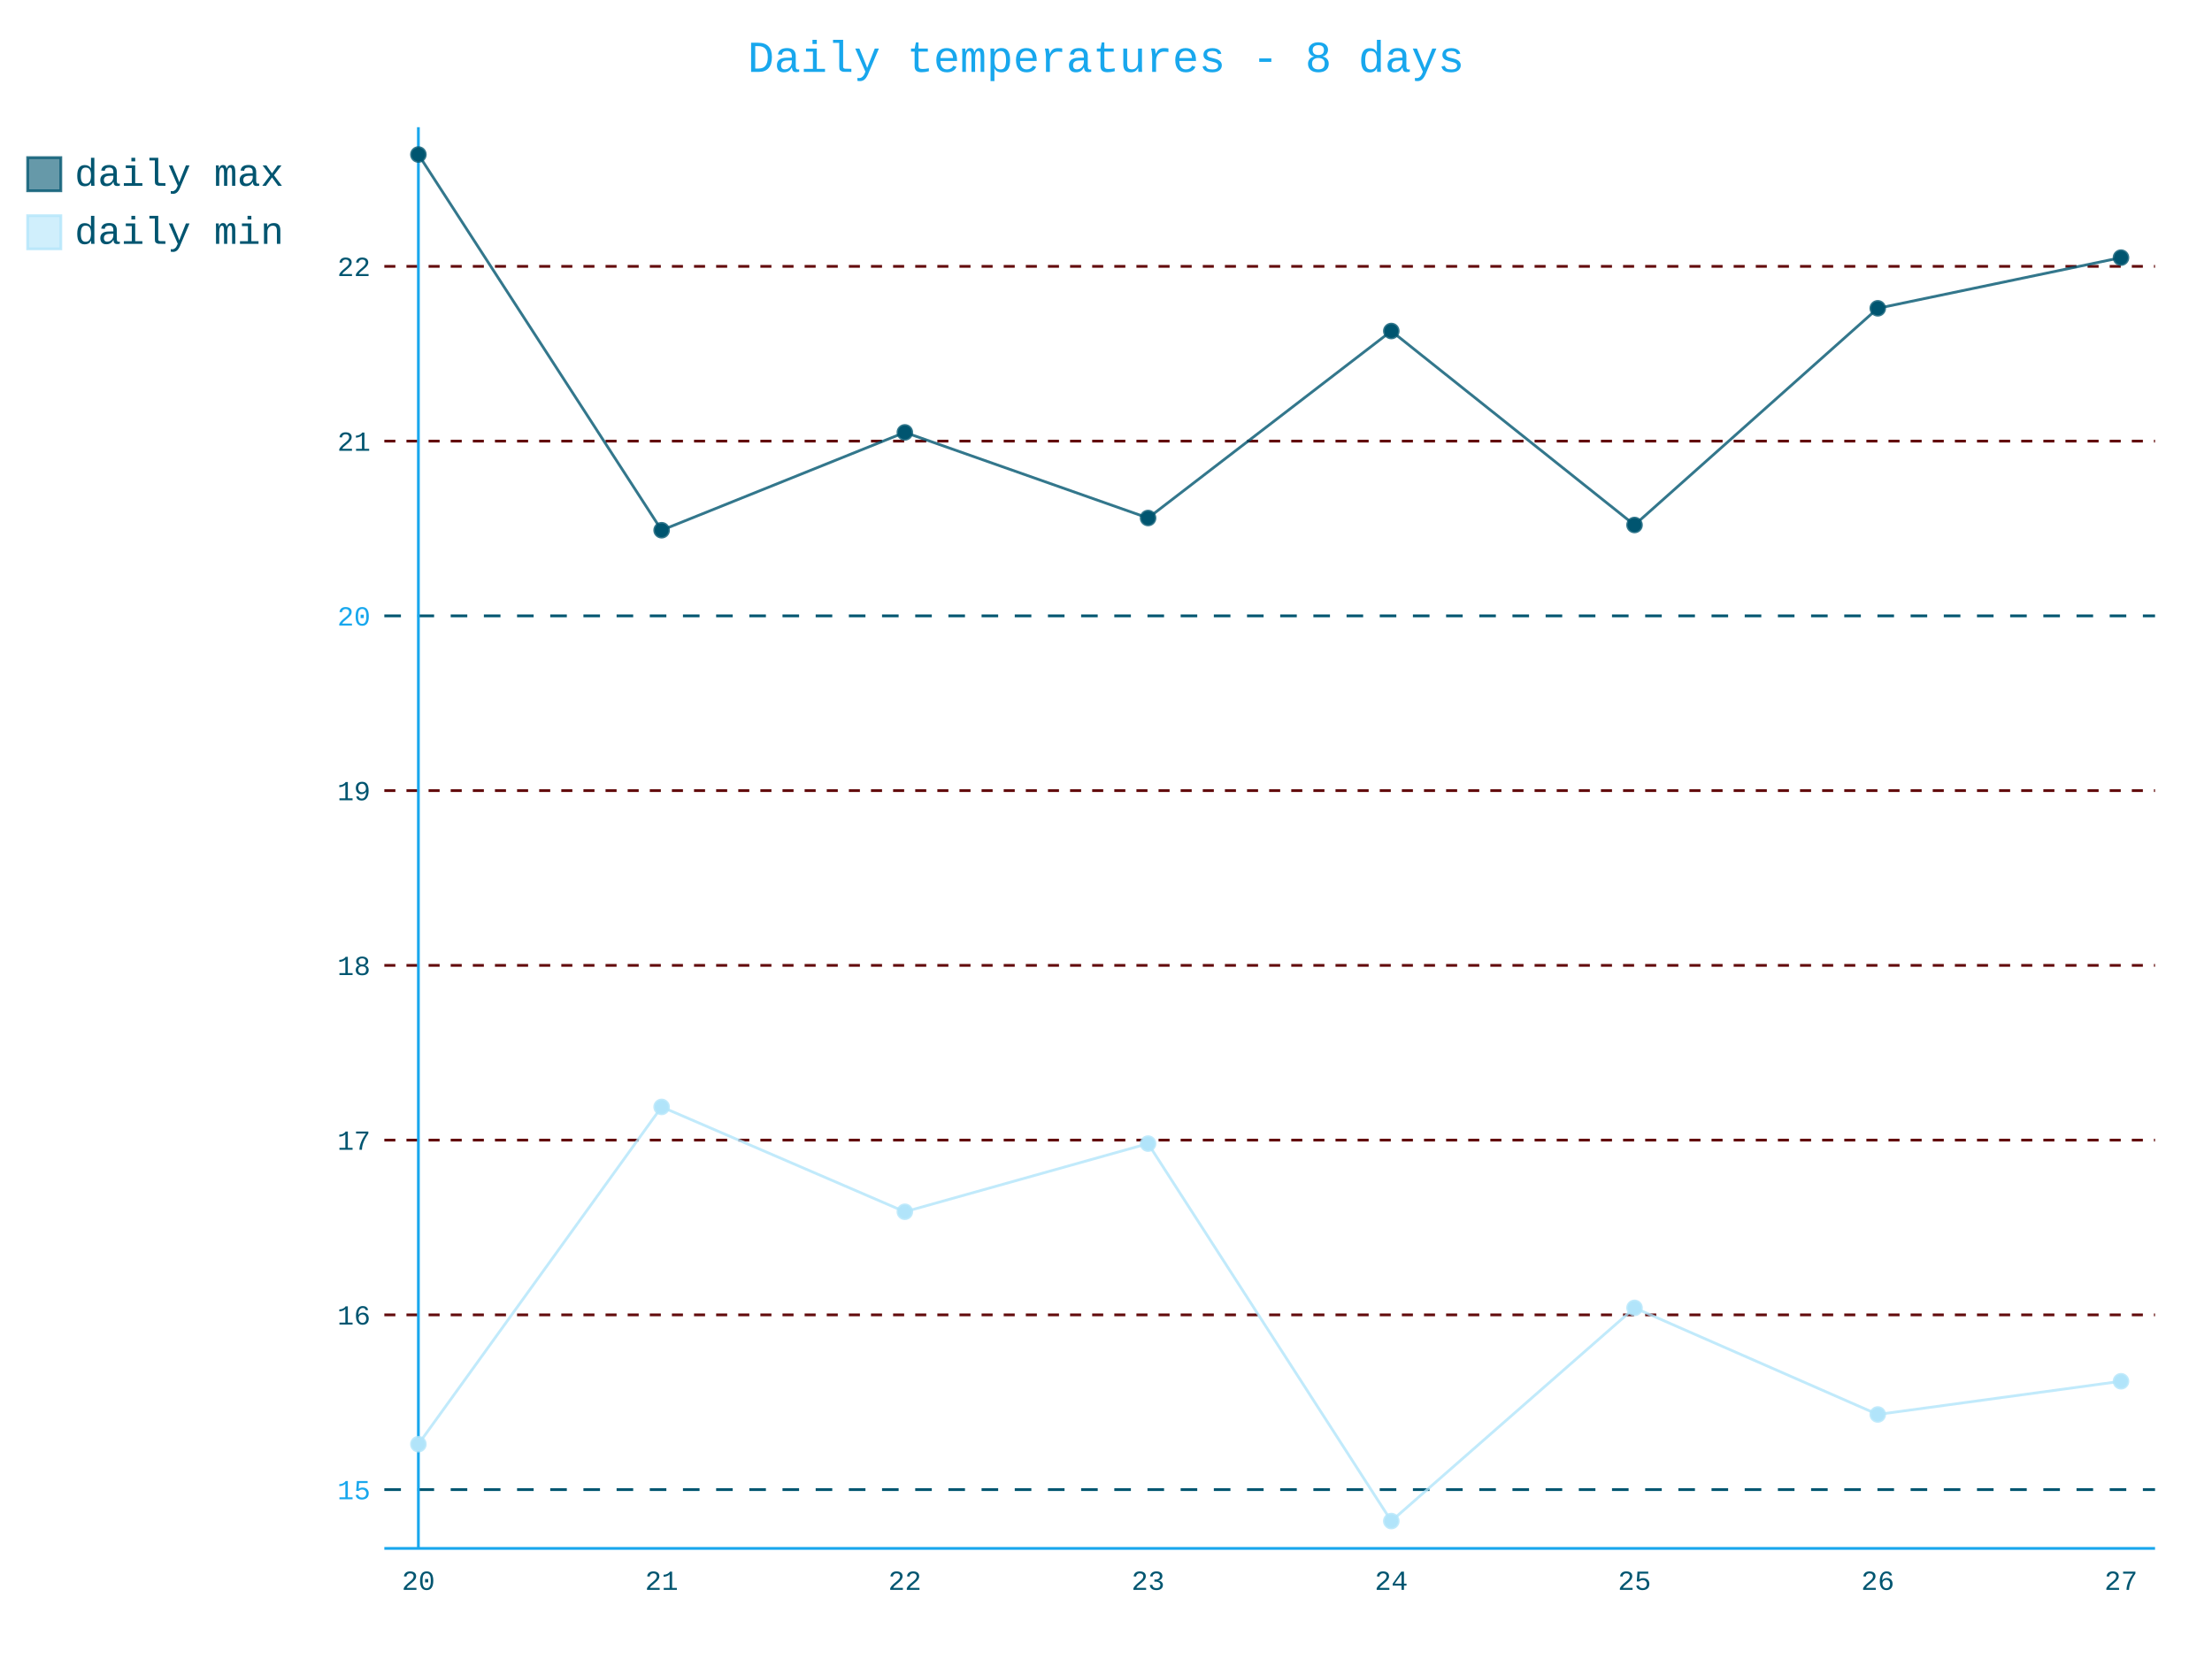
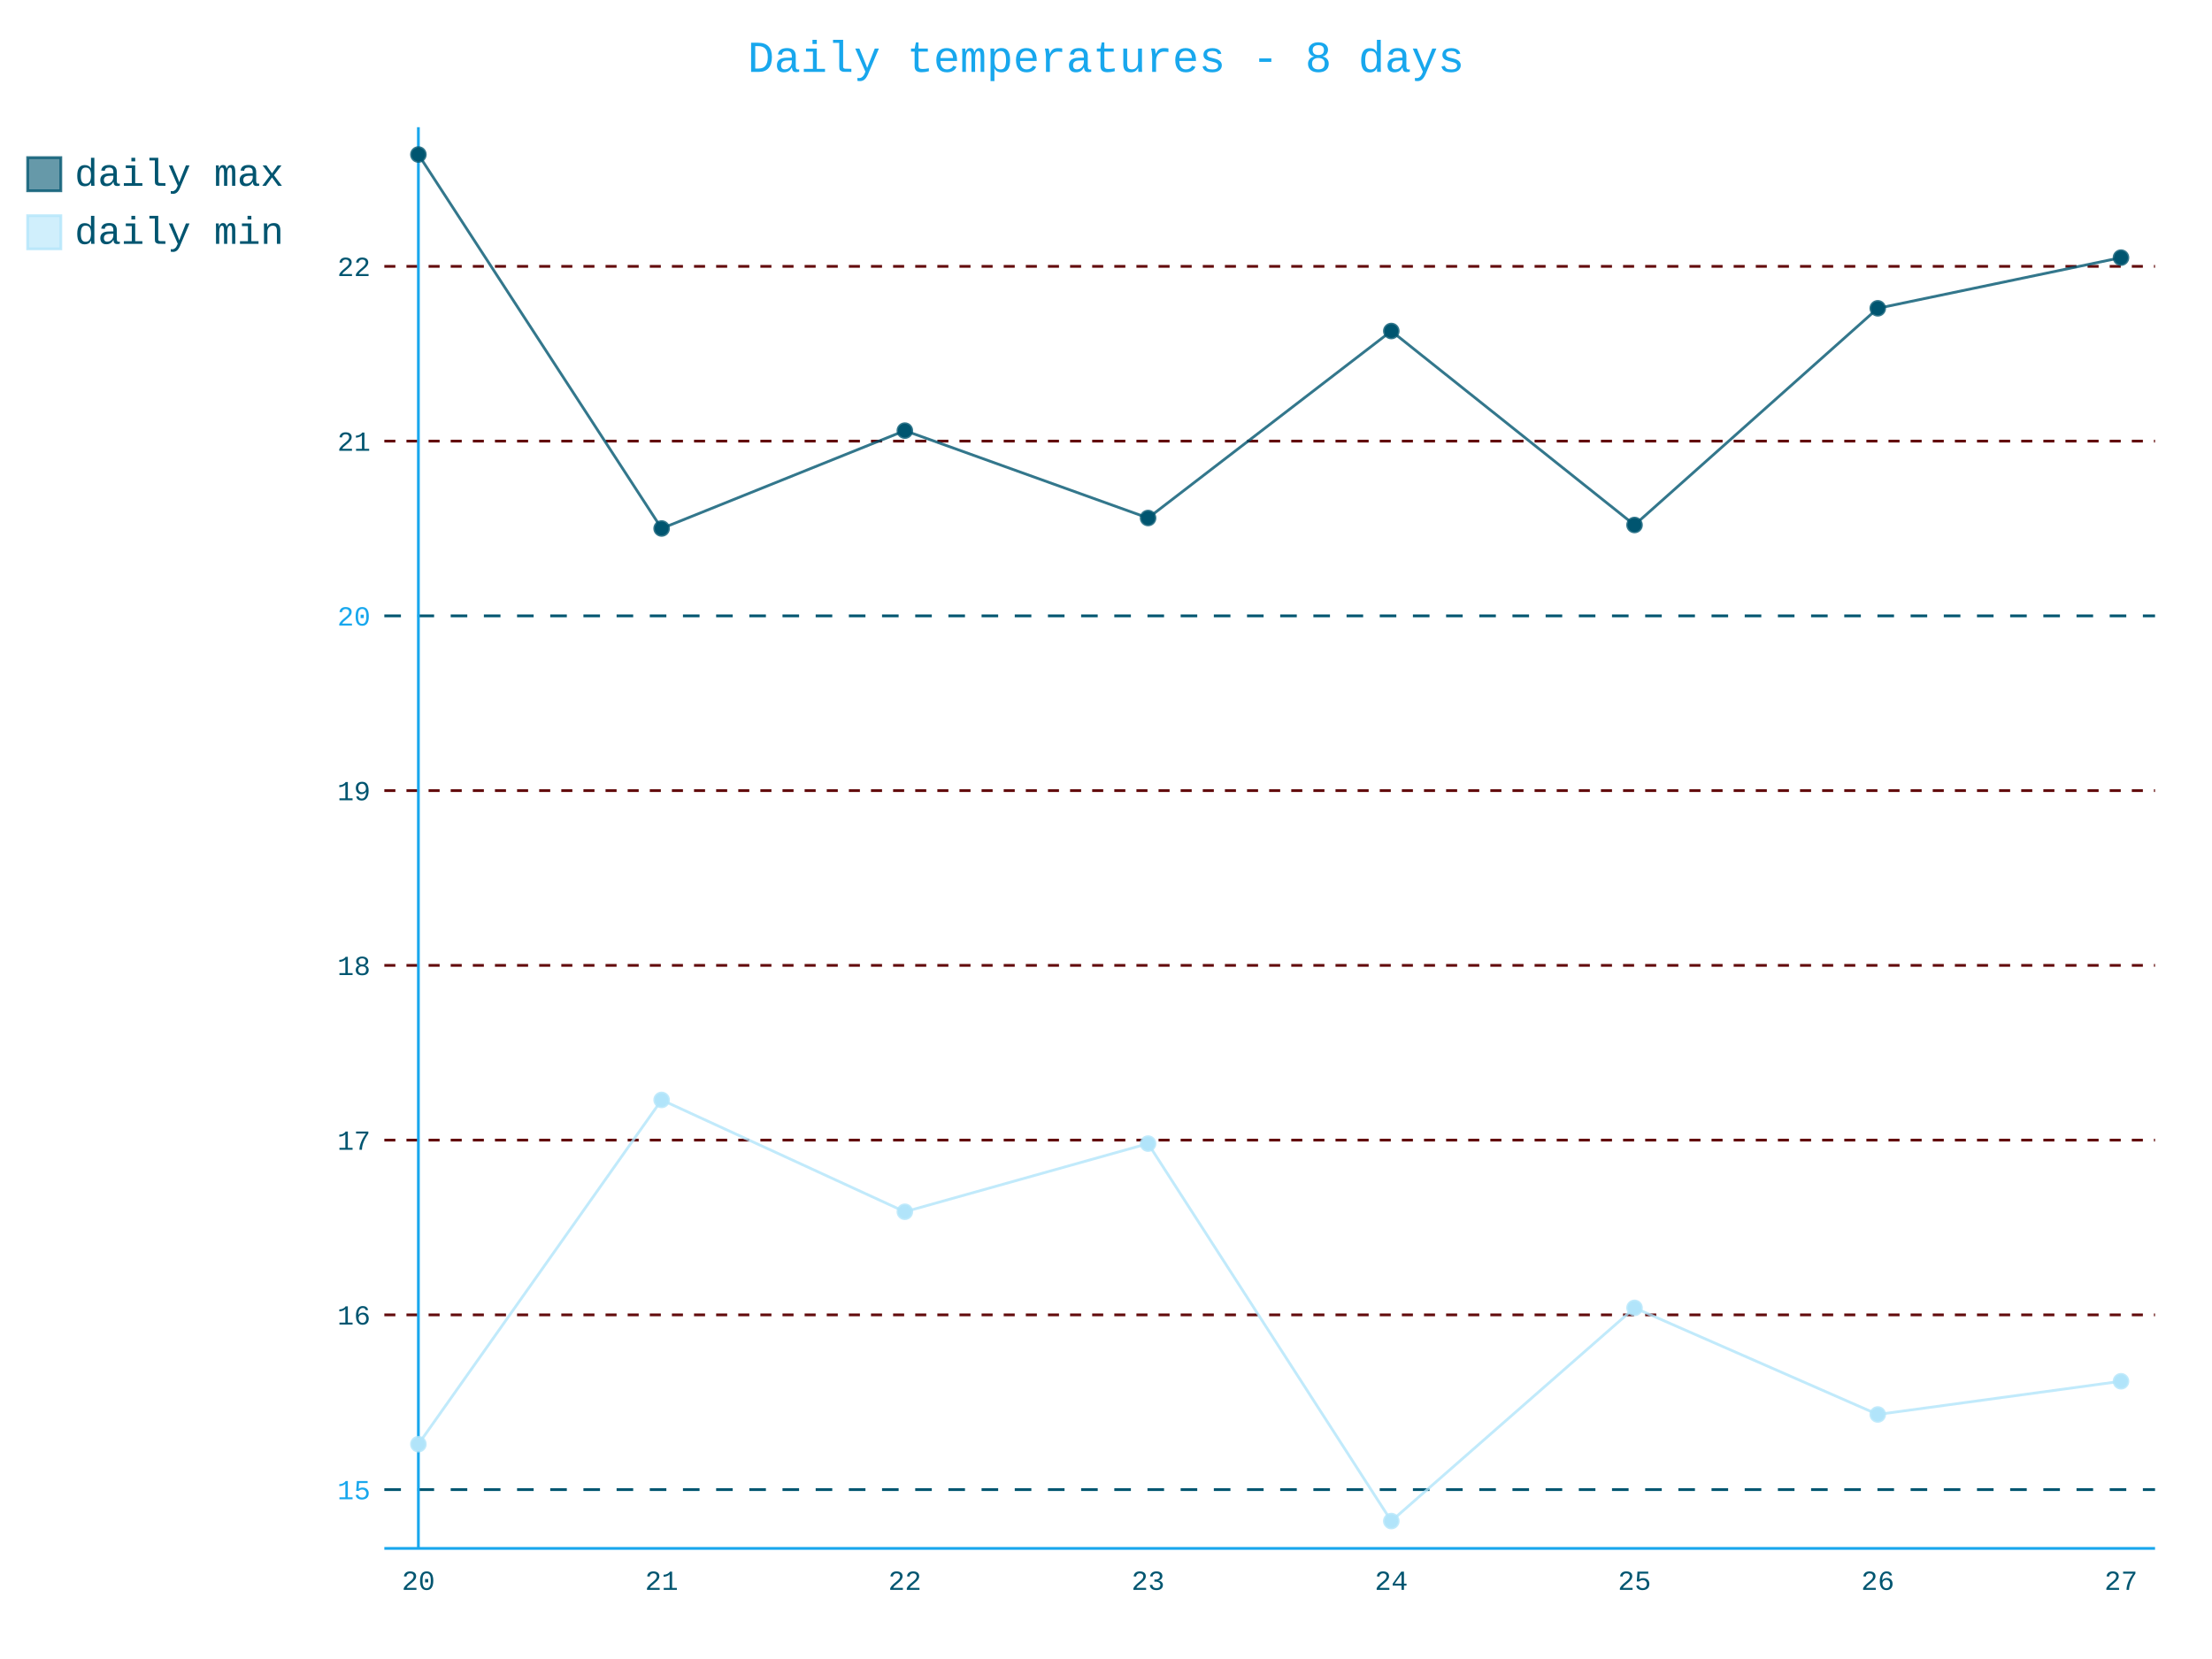
- <svg xmlns="http://www.w3.org/2000/svg" id="chart-1ff61d44-f418-4095-8d03-d0d296eecde8" class="pygal-chart" viewBox="0 0 800 600">
+ <svg xmlns="http://www.w3.org/2000/svg" id="chart-ff9694de-b1dc-44ac-a10a-6417c112c646" class="pygal-chart" viewBox="0 0 800 600">
  <defs>
-     <style type="text/css">#chart-1ff61d44-f418-4095-8d03-d0d296eecde8{-webkit-user-select:none;-webkit-font-smoothing:antialiased;font-family:Consolas,"Liberation Mono",Menlo,Courier,monospace}#chart-1ff61d44-f418-4095-8d03-d0d296eecde8 .title{font-family:Consolas,"Liberation Mono",Menlo,Courier,monospace;font-size:16px}#chart-1ff61d44-f418-4095-8d03-d0d296eecde8 .legends .legend text{font-family:Consolas,"Liberation Mono",Menlo,Courier,monospace;font-size:14px}#chart-1ff61d44-f418-4095-8d03-d0d296eecde8 .axis text{font-family:Consolas,"Liberation Mono",Menlo,Courier,monospace;font-size:10px}#chart-1ff61d44-f418-4095-8d03-d0d296eecde8 .axis text.major{font-family:Consolas,"Liberation Mono",Menlo,Courier,monospace;font-size:10px}#chart-1ff61d44-f418-4095-8d03-d0d296eecde8 .text-overlay text.value{font-family:Consolas,"Liberation Mono",Menlo,Courier,monospace;font-size:16px}#chart-1ff61d44-f418-4095-8d03-d0d296eecde8 .text-overlay text.label{font-family:Consolas,"Liberation Mono",Menlo,Courier,monospace;font-size:10px}#chart-1ff61d44-f418-4095-8d03-d0d296eecde8 .tooltip{font-family:Consolas,"Liberation Mono",Menlo,Courier,monospace;font-size:14px}#chart-1ff61d44-f418-4095-8d03-d0d296eecde8 text.no_data{font-family:Consolas,"Liberation Mono",Menlo,Courier,monospace;font-size:64px}
- #chart-1ff61d44-f418-4095-8d03-d0d296eecde8{background-color:transparent}#chart-1ff61d44-f418-4095-8d03-d0d296eecde8 path,#chart-1ff61d44-f418-4095-8d03-d0d296eecde8 line,#chart-1ff61d44-f418-4095-8d03-d0d296eecde8 rect,#chart-1ff61d44-f418-4095-8d03-d0d296eecde8 circle{-webkit-transition:400ms ease-in;-moz-transition:400ms ease-in;transition:400ms ease-in}#chart-1ff61d44-f418-4095-8d03-d0d296eecde8 .graph &gt; .background{fill:transparent}#chart-1ff61d44-f418-4095-8d03-d0d296eecde8 .plot &gt; .background{fill:transparent}#chart-1ff61d44-f418-4095-8d03-d0d296eecde8 .graph{fill:#005570}#chart-1ff61d44-f418-4095-8d03-d0d296eecde8 text.no_data{fill:#18a7ed}#chart-1ff61d44-f418-4095-8d03-d0d296eecde8 .title{fill:#18a7ed}#chart-1ff61d44-f418-4095-8d03-d0d296eecde8 .legends .legend text{fill:#005570}#chart-1ff61d44-f418-4095-8d03-d0d296eecde8 .legends .legend:hover text{fill:#18a7ed}#chart-1ff61d44-f418-4095-8d03-d0d296eecde8 .axis .line{stroke:#18a7ed}#chart-1ff61d44-f418-4095-8d03-d0d296eecde8 .axis .guide.line{stroke:#630C0D}#chart-1ff61d44-f418-4095-8d03-d0d296eecde8 .axis .major.line{stroke:#005570}#chart-1ff61d44-f418-4095-8d03-d0d296eecde8 .axis text.major{fill:#18a7ed}#chart-1ff61d44-f418-4095-8d03-d0d296eecde8 .axis.y .guides:hover .guide.line,#chart-1ff61d44-f418-4095-8d03-d0d296eecde8 .line-graph .axis.x .guides:hover .guide.line,#chart-1ff61d44-f418-4095-8d03-d0d296eecde8 .stackedline-graph .axis.x .guides:hover .guide.line,#chart-1ff61d44-f418-4095-8d03-d0d296eecde8 .xy-graph .axis.x .guides:hover .guide.line{stroke:#18a7ed}#chart-1ff61d44-f418-4095-8d03-d0d296eecde8 .axis .guides:hover text{fill:#18a7ed}#chart-1ff61d44-f418-4095-8d03-d0d296eecde8 .reactive{fill-opacity:.6;stroke-opacity:.8}#chart-1ff61d44-f418-4095-8d03-d0d296eecde8 .ci{stroke:#005570}#chart-1ff61d44-f418-4095-8d03-d0d296eecde8 .reactive.active,#chart-1ff61d44-f418-4095-8d03-d0d296eecde8 .active .reactive{fill-opacity:.9;stroke-opacity:.9;stroke-width:4}#chart-1ff61d44-f418-4095-8d03-d0d296eecde8 .ci .reactive.active{stroke-width:1.5}#chart-1ff61d44-f418-4095-8d03-d0d296eecde8 .series text{fill:#18a7ed}#chart-1ff61d44-f418-4095-8d03-d0d296eecde8 .tooltip rect{fill:transparent;stroke:#18a7ed;-webkit-transition:opacity 400ms ease-in;-moz-transition:opacity 400ms ease-in;transition:opacity 400ms ease-in}#chart-1ff61d44-f418-4095-8d03-d0d296eecde8 .tooltip .label{fill:#005570}#chart-1ff61d44-f418-4095-8d03-d0d296eecde8 .tooltip .label{fill:#005570}#chart-1ff61d44-f418-4095-8d03-d0d296eecde8 .tooltip .legend{font-size:.8em;fill:#630C0D}#chart-1ff61d44-f418-4095-8d03-d0d296eecde8 .tooltip .x_label{font-size:.6em;fill:#18a7ed}#chart-1ff61d44-f418-4095-8d03-d0d296eecde8 .tooltip .xlink{font-size:.5em;text-decoration:underline}#chart-1ff61d44-f418-4095-8d03-d0d296eecde8 .tooltip .value{font-size:1.5em}#chart-1ff61d44-f418-4095-8d03-d0d296eecde8 .bound{font-size:.5em}#chart-1ff61d44-f418-4095-8d03-d0d296eecde8 .max-value{font-size:.75em;fill:#630C0D}#chart-1ff61d44-f418-4095-8d03-d0d296eecde8 .map-element{fill:transparent;stroke:#630C0D !important}#chart-1ff61d44-f418-4095-8d03-d0d296eecde8 .map-element .reactive{fill-opacity:inherit;stroke-opacity:inherit}#chart-1ff61d44-f418-4095-8d03-d0d296eecde8 .color-0,#chart-1ff61d44-f418-4095-8d03-d0d296eecde8 .color-0 a:visited{stroke:#005570;fill:#005570}#chart-1ff61d44-f418-4095-8d03-d0d296eecde8 .color-1,#chart-1ff61d44-f418-4095-8d03-d0d296eecde8 .color-1 a:visited{stroke:#b1e4fa;fill:#b1e4fa}#chart-1ff61d44-f418-4095-8d03-d0d296eecde8 .text-overlay .color-0 text{fill:black}#chart-1ff61d44-f418-4095-8d03-d0d296eecde8 .text-overlay .color-1 text{fill:black}
- #chart-1ff61d44-f418-4095-8d03-d0d296eecde8 text.no_data{text-anchor:middle}#chart-1ff61d44-f418-4095-8d03-d0d296eecde8 .guide.line{fill:none}#chart-1ff61d44-f418-4095-8d03-d0d296eecde8 .centered{text-anchor:middle}#chart-1ff61d44-f418-4095-8d03-d0d296eecde8 .title{text-anchor:middle}#chart-1ff61d44-f418-4095-8d03-d0d296eecde8 .legends .legend text{fill-opacity:1}#chart-1ff61d44-f418-4095-8d03-d0d296eecde8 .axis.x text{text-anchor:middle}#chart-1ff61d44-f418-4095-8d03-d0d296eecde8 .axis.x:not(.web) text[transform]{text-anchor:start}#chart-1ff61d44-f418-4095-8d03-d0d296eecde8 .axis.x:not(.web) text[transform].backwards{text-anchor:end}#chart-1ff61d44-f418-4095-8d03-d0d296eecde8 .axis.y text{text-anchor:end}#chart-1ff61d44-f418-4095-8d03-d0d296eecde8 .axis.y text[transform].backwards{text-anchor:start}#chart-1ff61d44-f418-4095-8d03-d0d296eecde8 .axis.y2 text{text-anchor:start}#chart-1ff61d44-f418-4095-8d03-d0d296eecde8 .axis.y2 text[transform].backwards{text-anchor:end}#chart-1ff61d44-f418-4095-8d03-d0d296eecde8 .axis .guide.line{stroke-dasharray:4,4}#chart-1ff61d44-f418-4095-8d03-d0d296eecde8 .axis .major.guide.line{stroke-dasharray:6,6}#chart-1ff61d44-f418-4095-8d03-d0d296eecde8 .horizontal .axis.y .guide.line,#chart-1ff61d44-f418-4095-8d03-d0d296eecde8 .horizontal .axis.y2 .guide.line,#chart-1ff61d44-f418-4095-8d03-d0d296eecde8 .vertical .axis.x .guide.line{opacity:0}#chart-1ff61d44-f418-4095-8d03-d0d296eecde8 .horizontal .axis.always_show .guide.line,#chart-1ff61d44-f418-4095-8d03-d0d296eecde8 .vertical .axis.always_show .guide.line{opacity:1 !important}#chart-1ff61d44-f418-4095-8d03-d0d296eecde8 .axis.y .guides:hover .guide.line,#chart-1ff61d44-f418-4095-8d03-d0d296eecde8 .axis.y2 .guides:hover .guide.line,#chart-1ff61d44-f418-4095-8d03-d0d296eecde8 .axis.x .guides:hover .guide.line{opacity:1}#chart-1ff61d44-f418-4095-8d03-d0d296eecde8 .axis .guides:hover text{opacity:1}#chart-1ff61d44-f418-4095-8d03-d0d296eecde8 .nofill{fill:none}#chart-1ff61d44-f418-4095-8d03-d0d296eecde8 .subtle-fill{fill-opacity:.2}#chart-1ff61d44-f418-4095-8d03-d0d296eecde8 .dot{stroke-width:1px;fill-opacity:1}#chart-1ff61d44-f418-4095-8d03-d0d296eecde8 .dot.active{stroke-width:5px}#chart-1ff61d44-f418-4095-8d03-d0d296eecde8 .dot.negative{fill:transparent}#chart-1ff61d44-f418-4095-8d03-d0d296eecde8 text,#chart-1ff61d44-f418-4095-8d03-d0d296eecde8 tspan{stroke:none !important}#chart-1ff61d44-f418-4095-8d03-d0d296eecde8 .series text.active{opacity:1}#chart-1ff61d44-f418-4095-8d03-d0d296eecde8 .tooltip rect{fill-opacity:.95;stroke-width:.5}#chart-1ff61d44-f418-4095-8d03-d0d296eecde8 .tooltip text{fill-opacity:1}#chart-1ff61d44-f418-4095-8d03-d0d296eecde8 .showable{visibility:hidden}#chart-1ff61d44-f418-4095-8d03-d0d296eecde8 .showable.shown{visibility:visible}#chart-1ff61d44-f418-4095-8d03-d0d296eecde8 .gauge-background{fill:rgba(229,229,229,1);stroke:none}#chart-1ff61d44-f418-4095-8d03-d0d296eecde8 .bg-lines{stroke:transparent;stroke-width:2px}</style>
+     <style type="text/css">#chart-ff9694de-b1dc-44ac-a10a-6417c112c646{-webkit-user-select:none;-webkit-font-smoothing:antialiased;font-family:Consolas,"Liberation Mono",Menlo,Courier,monospace}#chart-ff9694de-b1dc-44ac-a10a-6417c112c646 .title{font-family:Consolas,"Liberation Mono",Menlo,Courier,monospace;font-size:16px}#chart-ff9694de-b1dc-44ac-a10a-6417c112c646 .legends .legend text{font-family:Consolas,"Liberation Mono",Menlo,Courier,monospace;font-size:14px}#chart-ff9694de-b1dc-44ac-a10a-6417c112c646 .axis text{font-family:Consolas,"Liberation Mono",Menlo,Courier,monospace;font-size:10px}#chart-ff9694de-b1dc-44ac-a10a-6417c112c646 .axis text.major{font-family:Consolas,"Liberation Mono",Menlo,Courier,monospace;font-size:10px}#chart-ff9694de-b1dc-44ac-a10a-6417c112c646 .text-overlay text.value{font-family:Consolas,"Liberation Mono",Menlo,Courier,monospace;font-size:16px}#chart-ff9694de-b1dc-44ac-a10a-6417c112c646 .text-overlay text.label{font-family:Consolas,"Liberation Mono",Menlo,Courier,monospace;font-size:10px}#chart-ff9694de-b1dc-44ac-a10a-6417c112c646 .tooltip{font-family:Consolas,"Liberation Mono",Menlo,Courier,monospace;font-size:14px}#chart-ff9694de-b1dc-44ac-a10a-6417c112c646 text.no_data{font-family:Consolas,"Liberation Mono",Menlo,Courier,monospace;font-size:64px}
+ #chart-ff9694de-b1dc-44ac-a10a-6417c112c646{background-color:transparent}#chart-ff9694de-b1dc-44ac-a10a-6417c112c646 path,#chart-ff9694de-b1dc-44ac-a10a-6417c112c646 line,#chart-ff9694de-b1dc-44ac-a10a-6417c112c646 rect,#chart-ff9694de-b1dc-44ac-a10a-6417c112c646 circle{-webkit-transition:400ms ease-in;-moz-transition:400ms ease-in;transition:400ms ease-in}#chart-ff9694de-b1dc-44ac-a10a-6417c112c646 .graph &gt; .background{fill:transparent}#chart-ff9694de-b1dc-44ac-a10a-6417c112c646 .plot &gt; .background{fill:transparent}#chart-ff9694de-b1dc-44ac-a10a-6417c112c646 .graph{fill:#005570}#chart-ff9694de-b1dc-44ac-a10a-6417c112c646 text.no_data{fill:#18a7ed}#chart-ff9694de-b1dc-44ac-a10a-6417c112c646 .title{fill:#18a7ed}#chart-ff9694de-b1dc-44ac-a10a-6417c112c646 .legends .legend text{fill:#005570}#chart-ff9694de-b1dc-44ac-a10a-6417c112c646 .legends .legend:hover text{fill:#18a7ed}#chart-ff9694de-b1dc-44ac-a10a-6417c112c646 .axis .line{stroke:#18a7ed}#chart-ff9694de-b1dc-44ac-a10a-6417c112c646 .axis .guide.line{stroke:#630C0D}#chart-ff9694de-b1dc-44ac-a10a-6417c112c646 .axis .major.line{stroke:#005570}#chart-ff9694de-b1dc-44ac-a10a-6417c112c646 .axis text.major{fill:#18a7ed}#chart-ff9694de-b1dc-44ac-a10a-6417c112c646 .axis.y .guides:hover .guide.line,#chart-ff9694de-b1dc-44ac-a10a-6417c112c646 .line-graph .axis.x .guides:hover .guide.line,#chart-ff9694de-b1dc-44ac-a10a-6417c112c646 .stackedline-graph .axis.x .guides:hover .guide.line,#chart-ff9694de-b1dc-44ac-a10a-6417c112c646 .xy-graph .axis.x .guides:hover .guide.line{stroke:#18a7ed}#chart-ff9694de-b1dc-44ac-a10a-6417c112c646 .axis .guides:hover text{fill:#18a7ed}#chart-ff9694de-b1dc-44ac-a10a-6417c112c646 .reactive{fill-opacity:.6;stroke-opacity:.8}#chart-ff9694de-b1dc-44ac-a10a-6417c112c646 .ci{stroke:#005570}#chart-ff9694de-b1dc-44ac-a10a-6417c112c646 .reactive.active,#chart-ff9694de-b1dc-44ac-a10a-6417c112c646 .active .reactive{fill-opacity:.9;stroke-opacity:.9;stroke-width:4}#chart-ff9694de-b1dc-44ac-a10a-6417c112c646 .ci .reactive.active{stroke-width:1.5}#chart-ff9694de-b1dc-44ac-a10a-6417c112c646 .series text{fill:#18a7ed}#chart-ff9694de-b1dc-44ac-a10a-6417c112c646 .tooltip rect{fill:transparent;stroke:#18a7ed;-webkit-transition:opacity 400ms ease-in;-moz-transition:opacity 400ms ease-in;transition:opacity 400ms ease-in}#chart-ff9694de-b1dc-44ac-a10a-6417c112c646 .tooltip .label{fill:#005570}#chart-ff9694de-b1dc-44ac-a10a-6417c112c646 .tooltip .label{fill:#005570}#chart-ff9694de-b1dc-44ac-a10a-6417c112c646 .tooltip .legend{font-size:.8em;fill:#630C0D}#chart-ff9694de-b1dc-44ac-a10a-6417c112c646 .tooltip .x_label{font-size:.6em;fill:#18a7ed}#chart-ff9694de-b1dc-44ac-a10a-6417c112c646 .tooltip .xlink{font-size:.5em;text-decoration:underline}#chart-ff9694de-b1dc-44ac-a10a-6417c112c646 .tooltip .value{font-size:1.5em}#chart-ff9694de-b1dc-44ac-a10a-6417c112c646 .bound{font-size:.5em}#chart-ff9694de-b1dc-44ac-a10a-6417c112c646 .max-value{font-size:.75em;fill:#630C0D}#chart-ff9694de-b1dc-44ac-a10a-6417c112c646 .map-element{fill:transparent;stroke:#630C0D !important}#chart-ff9694de-b1dc-44ac-a10a-6417c112c646 .map-element .reactive{fill-opacity:inherit;stroke-opacity:inherit}#chart-ff9694de-b1dc-44ac-a10a-6417c112c646 .color-0,#chart-ff9694de-b1dc-44ac-a10a-6417c112c646 .color-0 a:visited{stroke:#005570;fill:#005570}#chart-ff9694de-b1dc-44ac-a10a-6417c112c646 .color-1,#chart-ff9694de-b1dc-44ac-a10a-6417c112c646 .color-1 a:visited{stroke:#b1e4fa;fill:#b1e4fa}#chart-ff9694de-b1dc-44ac-a10a-6417c112c646 .text-overlay .color-0 text{fill:black}#chart-ff9694de-b1dc-44ac-a10a-6417c112c646 .text-overlay .color-1 text{fill:black}
+ #chart-ff9694de-b1dc-44ac-a10a-6417c112c646 text.no_data{text-anchor:middle}#chart-ff9694de-b1dc-44ac-a10a-6417c112c646 .guide.line{fill:none}#chart-ff9694de-b1dc-44ac-a10a-6417c112c646 .centered{text-anchor:middle}#chart-ff9694de-b1dc-44ac-a10a-6417c112c646 .title{text-anchor:middle}#chart-ff9694de-b1dc-44ac-a10a-6417c112c646 .legends .legend text{fill-opacity:1}#chart-ff9694de-b1dc-44ac-a10a-6417c112c646 .axis.x text{text-anchor:middle}#chart-ff9694de-b1dc-44ac-a10a-6417c112c646 .axis.x:not(.web) text[transform]{text-anchor:start}#chart-ff9694de-b1dc-44ac-a10a-6417c112c646 .axis.x:not(.web) text[transform].backwards{text-anchor:end}#chart-ff9694de-b1dc-44ac-a10a-6417c112c646 .axis.y text{text-anchor:end}#chart-ff9694de-b1dc-44ac-a10a-6417c112c646 .axis.y text[transform].backwards{text-anchor:start}#chart-ff9694de-b1dc-44ac-a10a-6417c112c646 .axis.y2 text{text-anchor:start}#chart-ff9694de-b1dc-44ac-a10a-6417c112c646 .axis.y2 text[transform].backwards{text-anchor:end}#chart-ff9694de-b1dc-44ac-a10a-6417c112c646 .axis .guide.line{stroke-dasharray:4,4}#chart-ff9694de-b1dc-44ac-a10a-6417c112c646 .axis .major.guide.line{stroke-dasharray:6,6}#chart-ff9694de-b1dc-44ac-a10a-6417c112c646 .horizontal .axis.y .guide.line,#chart-ff9694de-b1dc-44ac-a10a-6417c112c646 .horizontal .axis.y2 .guide.line,#chart-ff9694de-b1dc-44ac-a10a-6417c112c646 .vertical .axis.x .guide.line{opacity:0}#chart-ff9694de-b1dc-44ac-a10a-6417c112c646 .horizontal .axis.always_show .guide.line,#chart-ff9694de-b1dc-44ac-a10a-6417c112c646 .vertical .axis.always_show .guide.line{opacity:1 !important}#chart-ff9694de-b1dc-44ac-a10a-6417c112c646 .axis.y .guides:hover .guide.line,#chart-ff9694de-b1dc-44ac-a10a-6417c112c646 .axis.y2 .guides:hover .guide.line,#chart-ff9694de-b1dc-44ac-a10a-6417c112c646 .axis.x .guides:hover .guide.line{opacity:1}#chart-ff9694de-b1dc-44ac-a10a-6417c112c646 .axis .guides:hover text{opacity:1}#chart-ff9694de-b1dc-44ac-a10a-6417c112c646 .nofill{fill:none}#chart-ff9694de-b1dc-44ac-a10a-6417c112c646 .subtle-fill{fill-opacity:.2}#chart-ff9694de-b1dc-44ac-a10a-6417c112c646 .dot{stroke-width:1px;fill-opacity:1}#chart-ff9694de-b1dc-44ac-a10a-6417c112c646 .dot.active{stroke-width:5px}#chart-ff9694de-b1dc-44ac-a10a-6417c112c646 .dot.negative{fill:transparent}#chart-ff9694de-b1dc-44ac-a10a-6417c112c646 text,#chart-ff9694de-b1dc-44ac-a10a-6417c112c646 tspan{stroke:none !important}#chart-ff9694de-b1dc-44ac-a10a-6417c112c646 .series text.active{opacity:1}#chart-ff9694de-b1dc-44ac-a10a-6417c112c646 .tooltip rect{fill-opacity:.95;stroke-width:.5}#chart-ff9694de-b1dc-44ac-a10a-6417c112c646 .tooltip text{fill-opacity:1}#chart-ff9694de-b1dc-44ac-a10a-6417c112c646 .showable{visibility:hidden}#chart-ff9694de-b1dc-44ac-a10a-6417c112c646 .showable.shown{visibility:visible}#chart-ff9694de-b1dc-44ac-a10a-6417c112c646 .gauge-background{fill:rgba(229,229,229,1);stroke:none}#chart-ff9694de-b1dc-44ac-a10a-6417c112c646 .bg-lines{stroke:transparent;stroke-width:2px}</style>
  </defs>
  <g class="graph line-graph vertical">
    <rect class="background" height="600" width="800" x="0" y="0" />
    <g class="plot" transform="translate(139, 46)">
      <rect class="background" height="514" width="640.4" x="0" y="0" />
      <g class="axis y always_show">
        <path class="line" d="M0 514 h640.4" />
        <g class="guides">
          <path class="major guide line" d="M0 492.739 h640.4" />
          <text class="major" x="-5" y="496.239">15</text>
        </g>
        <g class="guides">
          <path class="guide line" d="M0 429.538 h640.4" />
          <text class="" x="-5" y="433.038">16</text>
        </g>
        <g class="guides">
          <path class="guide line" d="M0 366.337 h640.4" />
          <text class="" x="-5" y="369.837">17</text>
        </g>
        <g class="guides">
          <path class="guide line" d="M0 303.137 h640.4" />
          <text class="" x="-5" y="306.637">18</text>
        </g>
        <g class="guides">
          <path class="guide line" d="M0 239.936 h640.4" />
          <text class="" x="-5" y="243.436">19</text>
        </g>
        <g class="guides">
          <path class="major guide line" d="M0 176.735 h640.4" />
          <text class="major" x="-5" y="180.235">20</text>
        </g>
        <g class="guides">
          <path class="guide line" d="M0 113.534 h640.4" />
          <text class="" x="-5" y="117.034">21</text>
        </g>
        <g class="guides">
          <path class="guide line" d="M0 50.333 h640.4" />
          <text class="" x="-5" y="53.833">22</text>
        </g>
      </g>
      <g class="axis x">
        <g class="guides">
          <path class="line" d="M12.315 0 v514" />
          <text class="" x="12.315" y="529.0">20</text>
        </g>
        <g class="guides">
          <path class="guide line" d="M100.282 0 v514" />
          <text class="" x="100.282" y="529.0">21</text>
        </g>
        <g class="guides">
          <path class="guide line" d="M188.249 0 v514" />
          <text class="" x="188.249" y="529.0">22</text>
        </g>
        <g class="guides">
          <path class="guide line" d="M276.216 0 v514" />
          <text class="" x="276.216" y="529.0">23</text>
        </g>
        <g class="guides">
          <path class="guide line" d="M364.184 0 v514" />
          <text class="" x="364.184" y="529.0">24</text>
        </g>
        <g class="guides">
          <path class="guide line" d="M452.151 0 v514" />
          <text class="" x="452.151" y="529.0">25</text>
        </g>
        <g class="guides">
          <path class="guide line" d="M540.118 0 v514" />
          <text class="" x="540.118" y="529.0">26</text>
        </g>
        <g class="guides">
          <path class="guide line" d="M628.085 0 v514" />
          <text class="" x="628.085" y="529.0">27</text>
        </g>
      </g>
      <g class="series serie-0 color-0">
-         <path class="line reactive nofill" d="M12.315 9.885 L100.282 145.766 188.249 110.374 276.216 141.342 364.184 73.717 452.151 143.87 540.118 65.501 628.085 47.173" />
+         <path class="line reactive nofill" d="M12.315 9.885 L100.282 145.134 188.249 109.742 276.216 141.342 364.184 73.717 452.151 143.87 540.118 65.501 628.085 47.173" />
      </g>
      <g class="series serie-1 color-1">
-         <path class="line reactive nofill" d="M12.315 476.307 L100.282 354.329 188.249 392.25 276.216 367.602 364.184 504.115 452.151 427.01 540.118 465.563 628.085 453.555" />
+         <path class="line reactive nofill" d="M12.315 476.307 L100.282 351.801 188.249 392.25 276.216 367.602 364.184 504.115 452.151 427.01 540.118 465.563 628.085 453.555" />
      </g>
    </g>
    <g class="titles">
      <text class="title plot_title" x="400.0" y="26">Daily temperatures - 8 days</text>
    </g>
    <g class="plot overlay" transform="translate(139, 46)">
      <g class="series serie-0 color-0">
        <g class="dots">
          <circle class="dot reactive tooltip-trigger" cx="12.315" cy="9.885" r="2.5" />
        </g>
        <g class="dots">
-           <circle class="dot reactive tooltip-trigger" cx="100.282" cy="145.766" r="2.5" />
+           <circle class="dot reactive tooltip-trigger" cx="100.282" cy="145.134" r="2.5" />
        </g>
        <g class="dots">
-           <circle class="dot reactive tooltip-trigger" cx="188.249" cy="110.374" r="2.5" />
+           <circle class="dot reactive tooltip-trigger" cx="188.249" cy="109.742" r="2.5" />
        </g>
        <g class="dots">
          <circle class="dot reactive tooltip-trigger" cx="276.216" cy="141.342" r="2.5" />
        </g>
        <g class="dots">
          <circle class="dot reactive tooltip-trigger" cx="364.184" cy="73.717" r="2.5" />
        </g>
        <g class="dots">
          <circle class="dot reactive tooltip-trigger" cx="452.151" cy="143.87" r="2.5" />
        </g>
        <g class="dots">
          <circle class="dot reactive tooltip-trigger" cx="540.118" cy="65.501" r="2.5" />
        </g>
        <g class="dots">
          <circle class="dot reactive tooltip-trigger" cx="628.085" cy="47.173" r="2.5" />
        </g>
      </g>
      <g class="series serie-1 color-1">
        <g class="dots">
          <circle class="dot reactive tooltip-trigger" cx="12.315" cy="476.307" r="2.5" />
        </g>
        <g class="dots">
-           <circle class="dot reactive tooltip-trigger" cx="100.282" cy="354.329" r="2.5" />
+           <circle class="dot reactive tooltip-trigger" cx="100.282" cy="351.801" r="2.5" />
        </g>
        <g class="dots">
          <circle class="dot reactive tooltip-trigger" cx="188.249" cy="392.25" r="2.5" />
        </g>
        <g class="dots">
          <circle class="dot reactive tooltip-trigger" cx="276.216" cy="367.602" r="2.5" />
        </g>
        <g class="dots">
          <circle class="dot reactive tooltip-trigger" cx="364.184" cy="504.115" r="2.5" />
        </g>
        <g class="dots">
          <circle class="dot reactive tooltip-trigger" cx="452.151" cy="427.01" r="2.5" />
        </g>
        <g class="dots">
          <circle class="dot reactive tooltip-trigger" cx="540.118" cy="465.563" r="2.5" />
        </g>
        <g class="dots">
          <circle class="dot reactive tooltip-trigger" cx="628.085" cy="453.555" r="2.5" />
        </g>
      </g>
    </g>
    <g class="plot text-overlay" transform="translate(139, 46)">
      <g class="series serie-0 color-0" />
      <g class="series serie-1 color-1" />
    </g>
    <g class="plot tooltip-overlay" transform="translate(139, 46)">
      <g class="tooltip" style="opacity: 0" transform="translate(0 0)">
        <rect class="tooltip-box" height="0" rx="0" ry="0" width="0" />
        <g class="text" />
      </g>
    </g>
    <g class="legends" transform="translate(10, 56)">
      <g class="legend reactive activate-serie" id="activate-serie-0">
        <rect class="color-0 reactive" height="12" width="12" x="0.0" y="1.0" />
        <text x="17.0" y="11.2">daily max</text>
      </g>
      <g class="legend reactive activate-serie" id="activate-serie-1">
        <rect class="color-1 reactive" height="12" width="12" x="0.0" y="22.0" />
        <text x="17.0" y="32.2">daily min</text>
      </g>
    </g>
    <g class="legends" transform="translate(790, 56)" />
  </g>
</svg>
